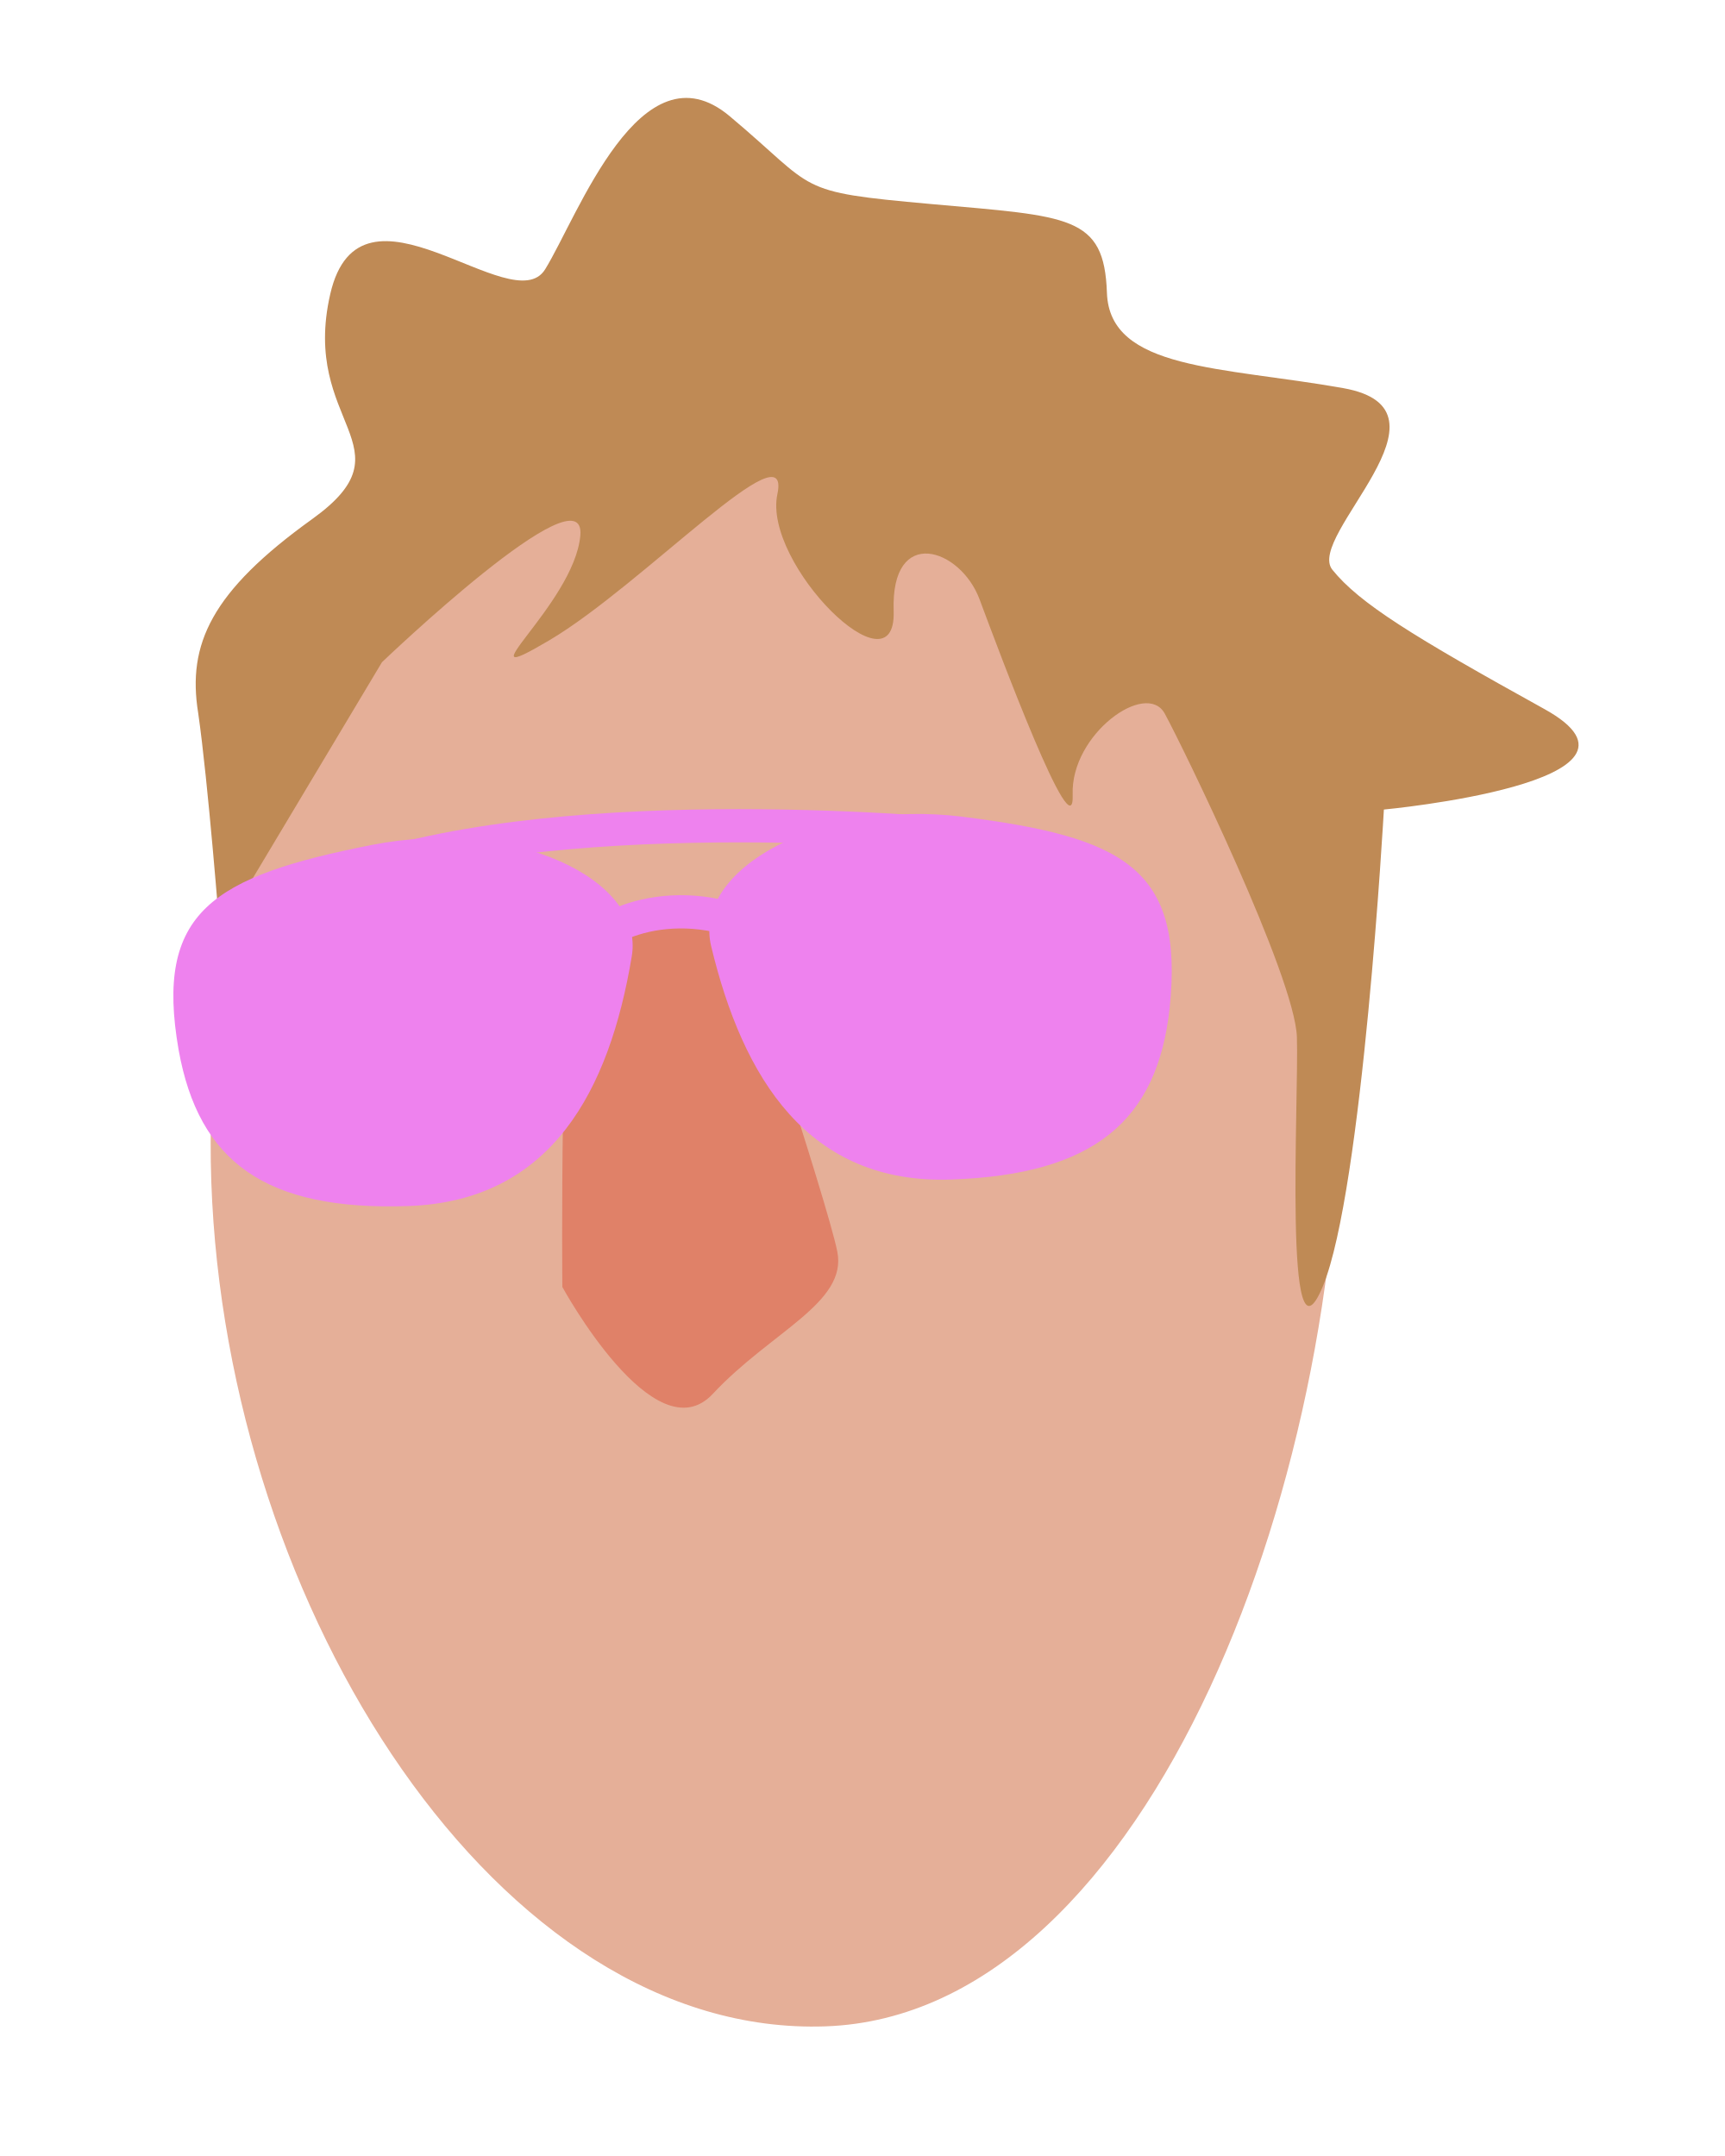
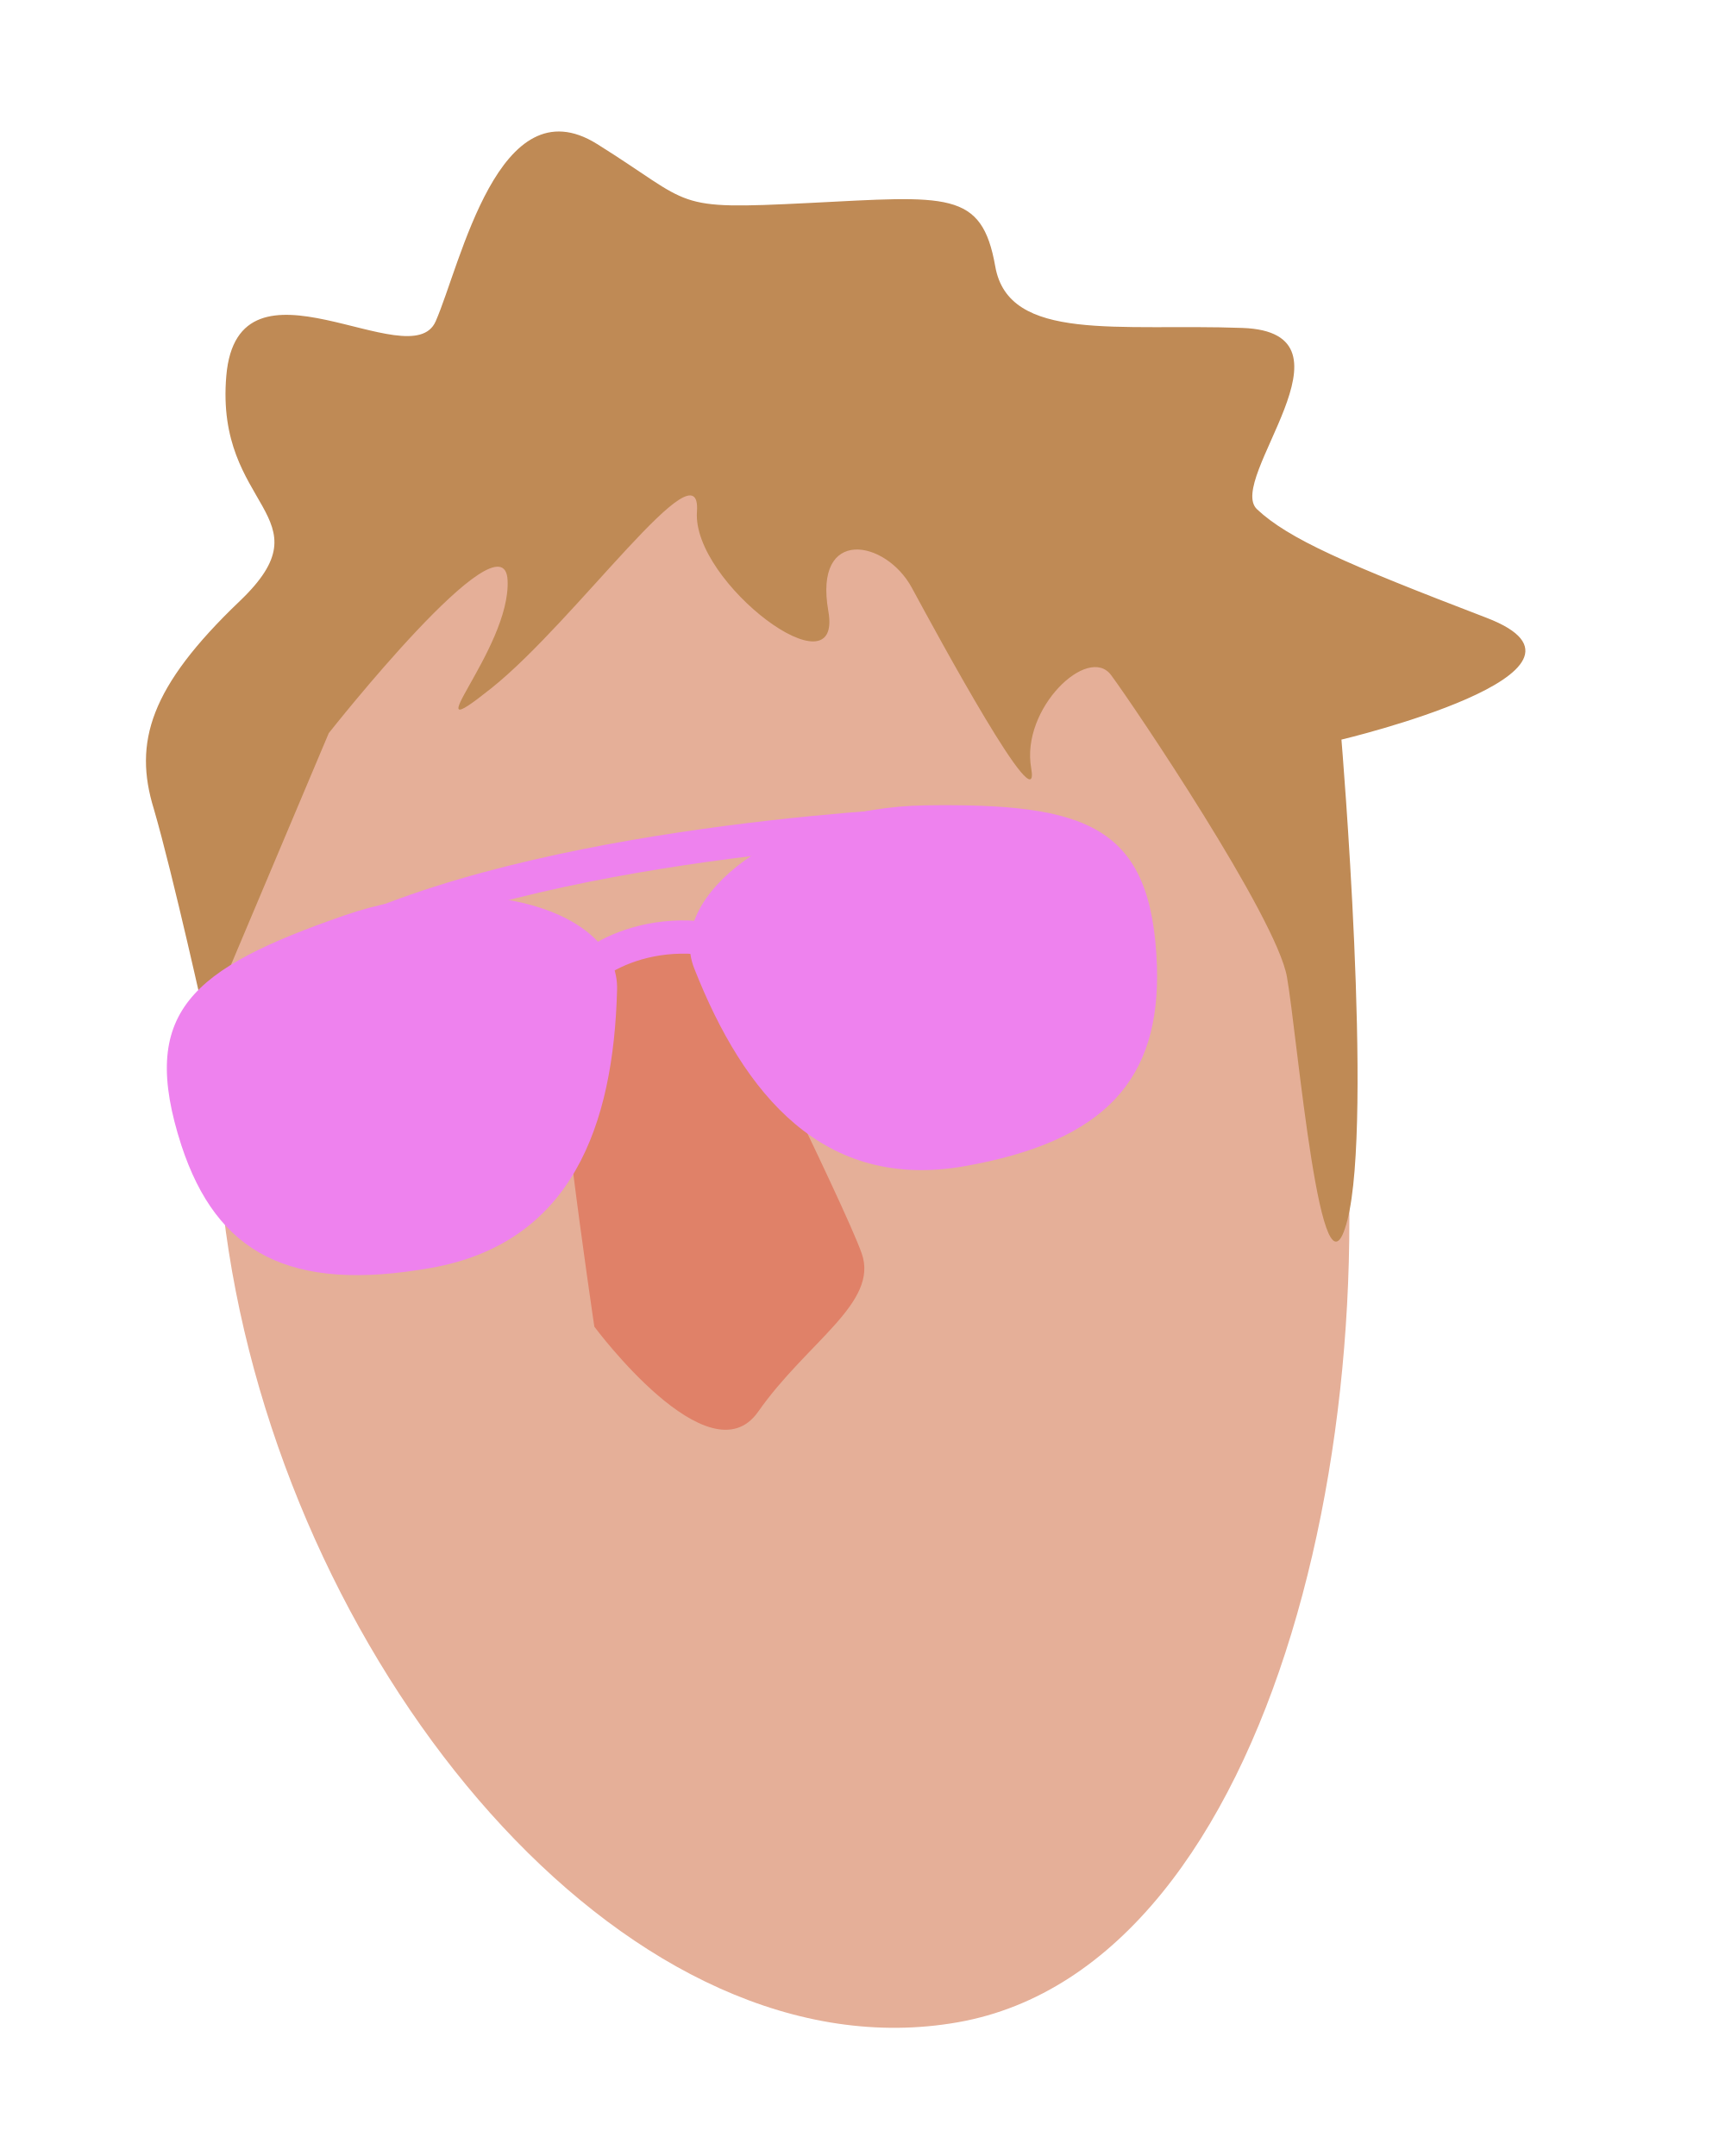
<svg xmlns="http://www.w3.org/2000/svg" version="1.1" id="Layer_1" x="0px" y="0px" viewBox="0 0 160 200" style="enable-background:new 0 0 160 200;" xml:space="preserve" fill="red">
  <style type="text/css">
 .st0{fill:#E5AF98;} /* skin */
  .st7{fill:#E08168;} /* nose */
	.st8{fill:#BF8A55;} /* hair */
  .st9{fill:#ee82ee;} /* glasses */
  .st10{fill:none;stroke:#ee82ee;stroke-width:3.084;stroke-miterlimit:10;} /* glasses */
</style>
-   <g transform="rotate(-2 80 100)">
+   <g transform="rotate(-10 80 100)">
    <g transform="translate(-835 -90)">
      <path class="st0" d="M959.3,187.6c0,39.9-20.6,90.2-50.8,90.2s-54.2-40.4-54.2-80.3s24.5-72.2,54.7-72.2   C939.2,125.3,959.3,147.7,959.3,187.6z" />
      <path class="st7" d="M888.9,175.6c-1.6,2.4-2.4,32.8-2.4,32.8s8,16,13.6,10.4c5.6-5.6,12.8-8,12-12.8s-8.8-32-8.8-32L888.9,175.6z" />
      <path class="st8" d="M855.9,174.5l15.9-24.6c0,0,19.6-17.5,18.8-11.1c-0.8,6.4-12,14.4-3.2,9.6c8.8-4.8,23.2-19.2,21.6-12.8   c-1.6,6.4,10.4,19.2,10.4,11.2s6.4-5.6,8-0.8c1.6,4.8,8,24,8,18.4c0-5.6,7.2-10.4,8.8-7.2s11.2,24.8,11.2,30.4   c0,5.6-2.4,32,1.6,23.2s7.2-44,7.2-44s27.2-1.6,15.2-8.8s-16.8-10.4-19.2-13.6c-2.4-3.2,12.8-14.4,1.6-16.8   c-11.2-2.4-21.6-2.4-21.6-9.6c0-7.2-3.2-7.2-16-8.8c-12.8-1.6-10.4-1.6-18.4-8.8s-14.4,8.8-17.6,13.6c-3.2,4.8-16.8-10.4-20,1.6   s7.2,14.4-2.4,20.8c-9.6,6.4-12,11.2-11.2,17.6C855.3,160.4,855.9,174.5,855.9,174.5z" />
      <g>
        <path class="st9" d="M894,178c-2.5,12.3-8.2,22.4-21.5,22.4c-13.3,0-19.3-4.8-20.8-15.2c-1.8-12.9,3.7-16,18.6-18.4    C883.4,164.7,895.5,170.8,894,178z" />
        <path class="st9" d="M901.4,177.3c2.5,12.3,8.2,22.4,21.5,22.4c13.3,0,19.3-4.8,20.8-15.2c1.8-12.9-3.7-16-18.6-18.4    C912,164,899.9,170.1,901.4,177.3z" />
        <path class="st10" d="M926.3,168c0,0-34.2-4.8-55.7,0.8" />
        <path class="st10" d="M890.3,177.2c0-1.9,8.2-5.7,16.3-0.8" />
      </g>
    </g>
  </g>
</svg>
